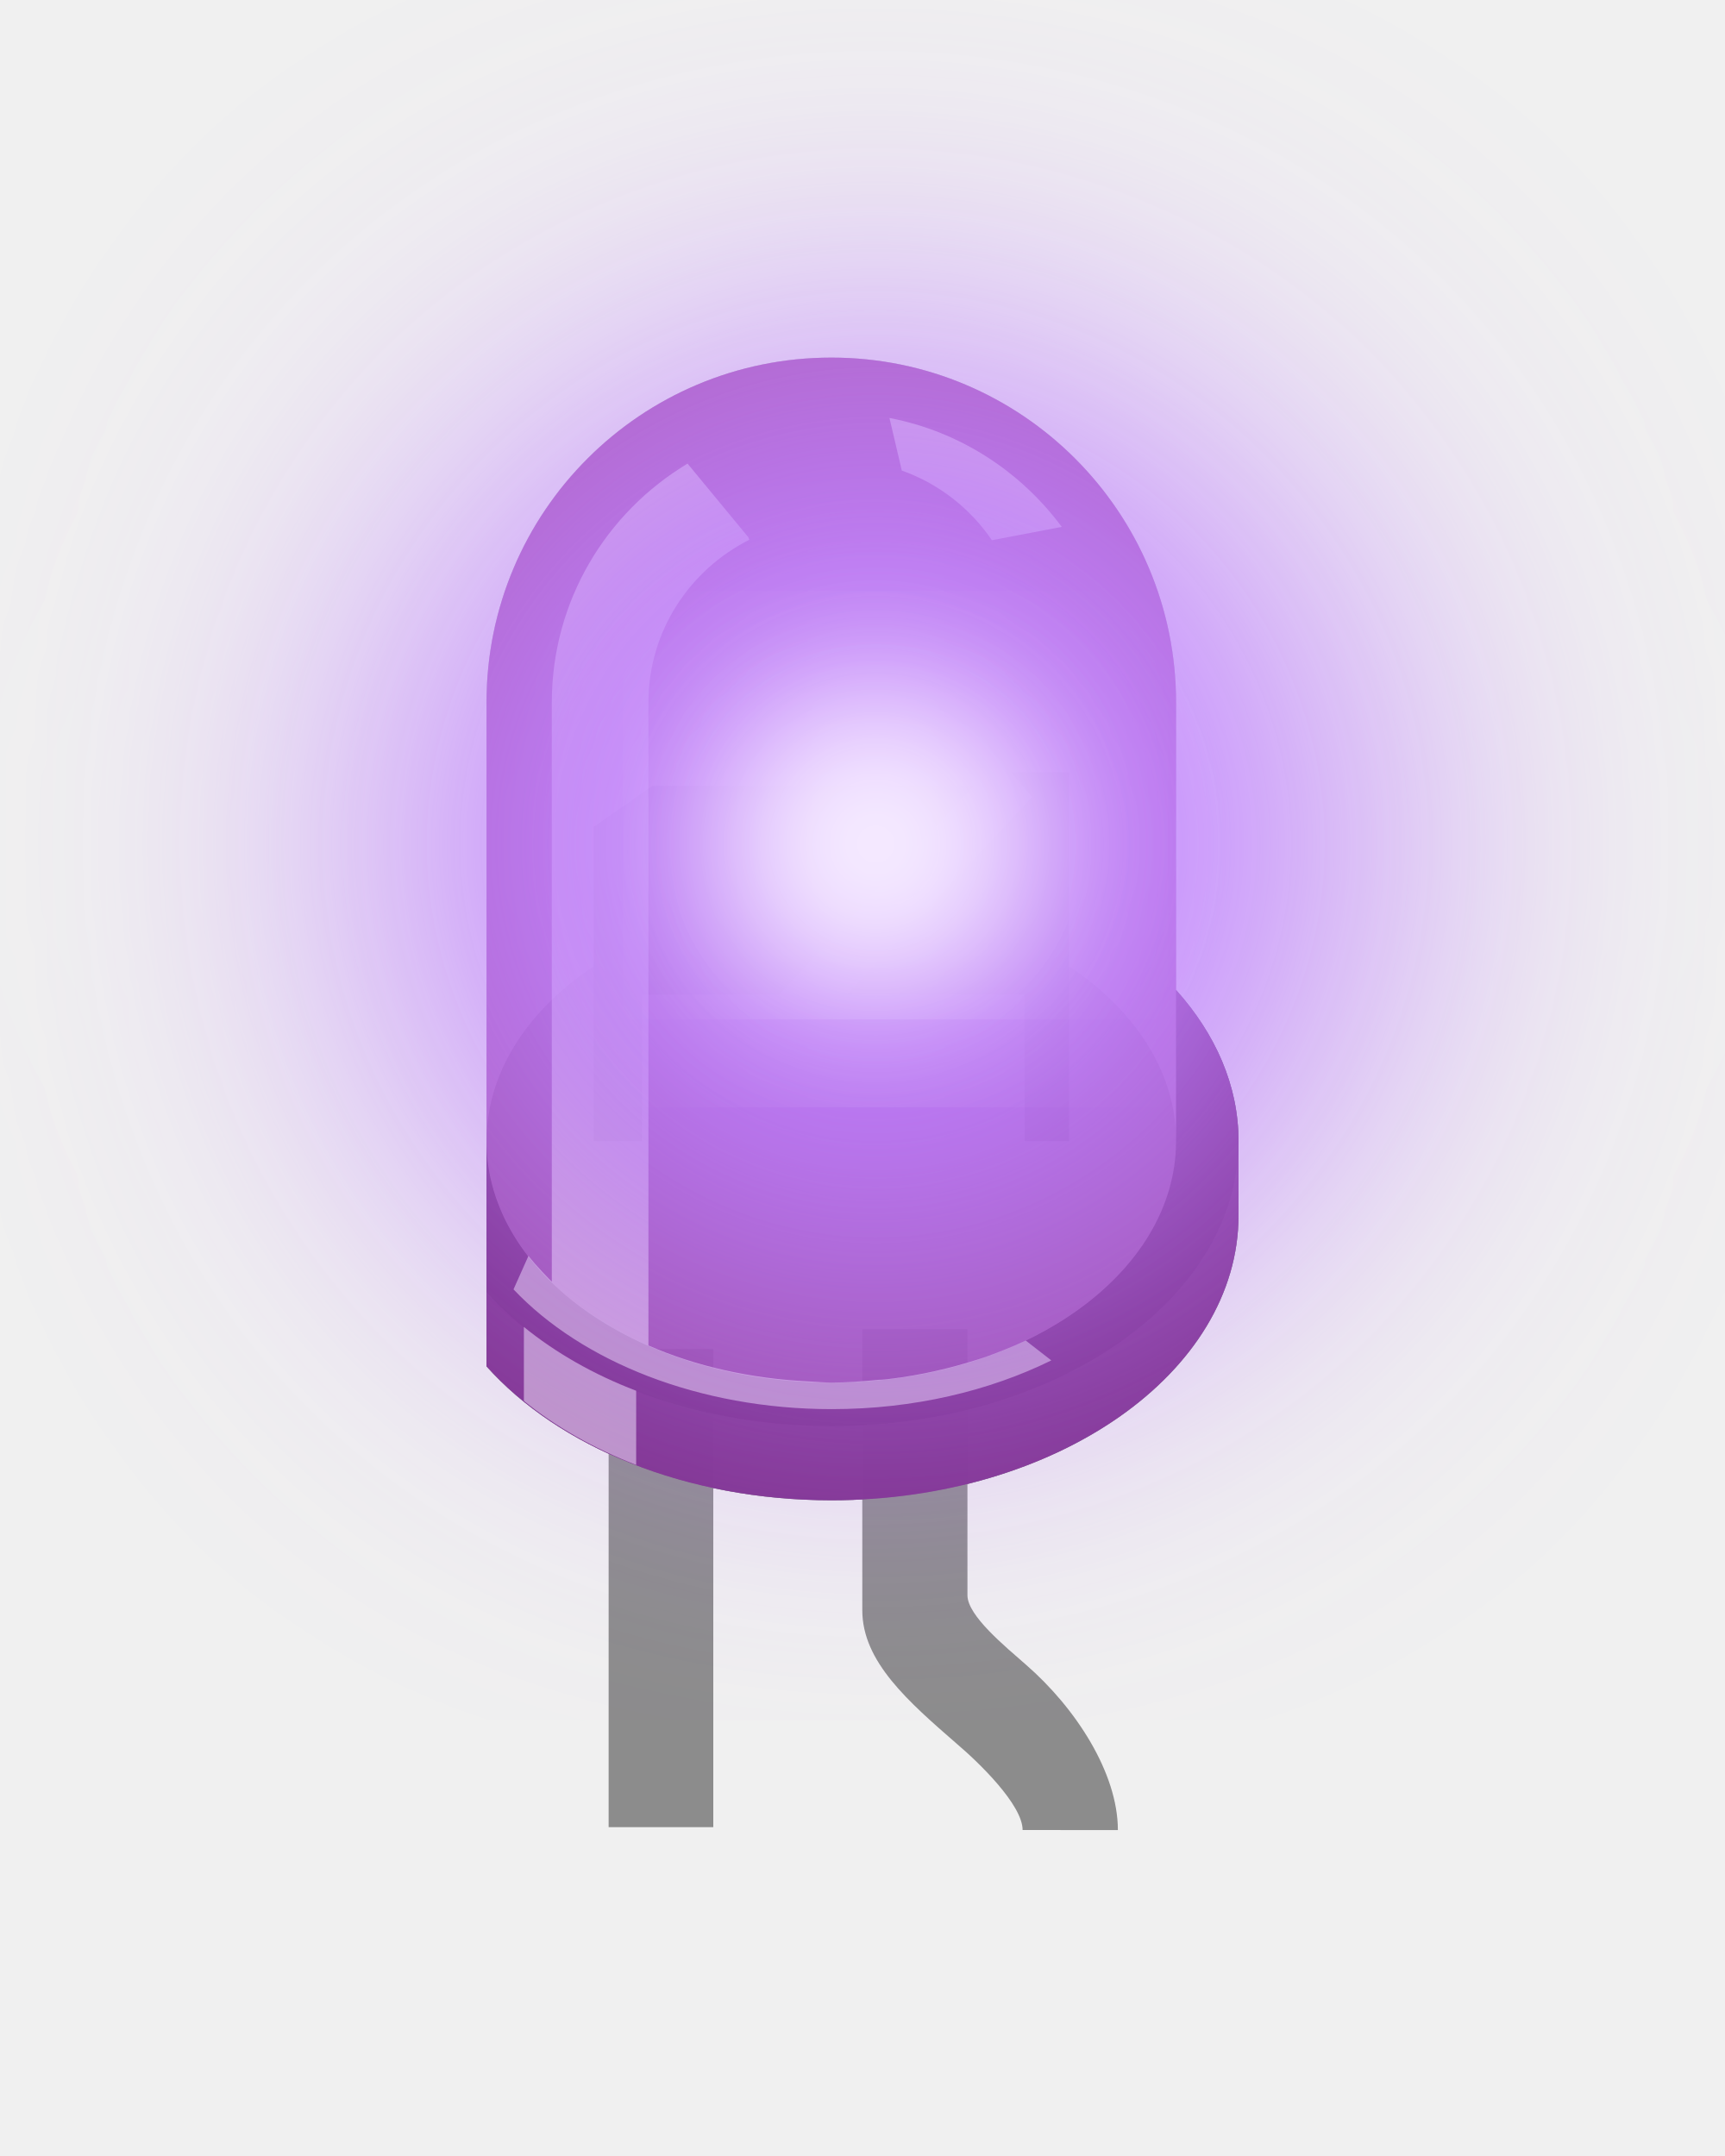
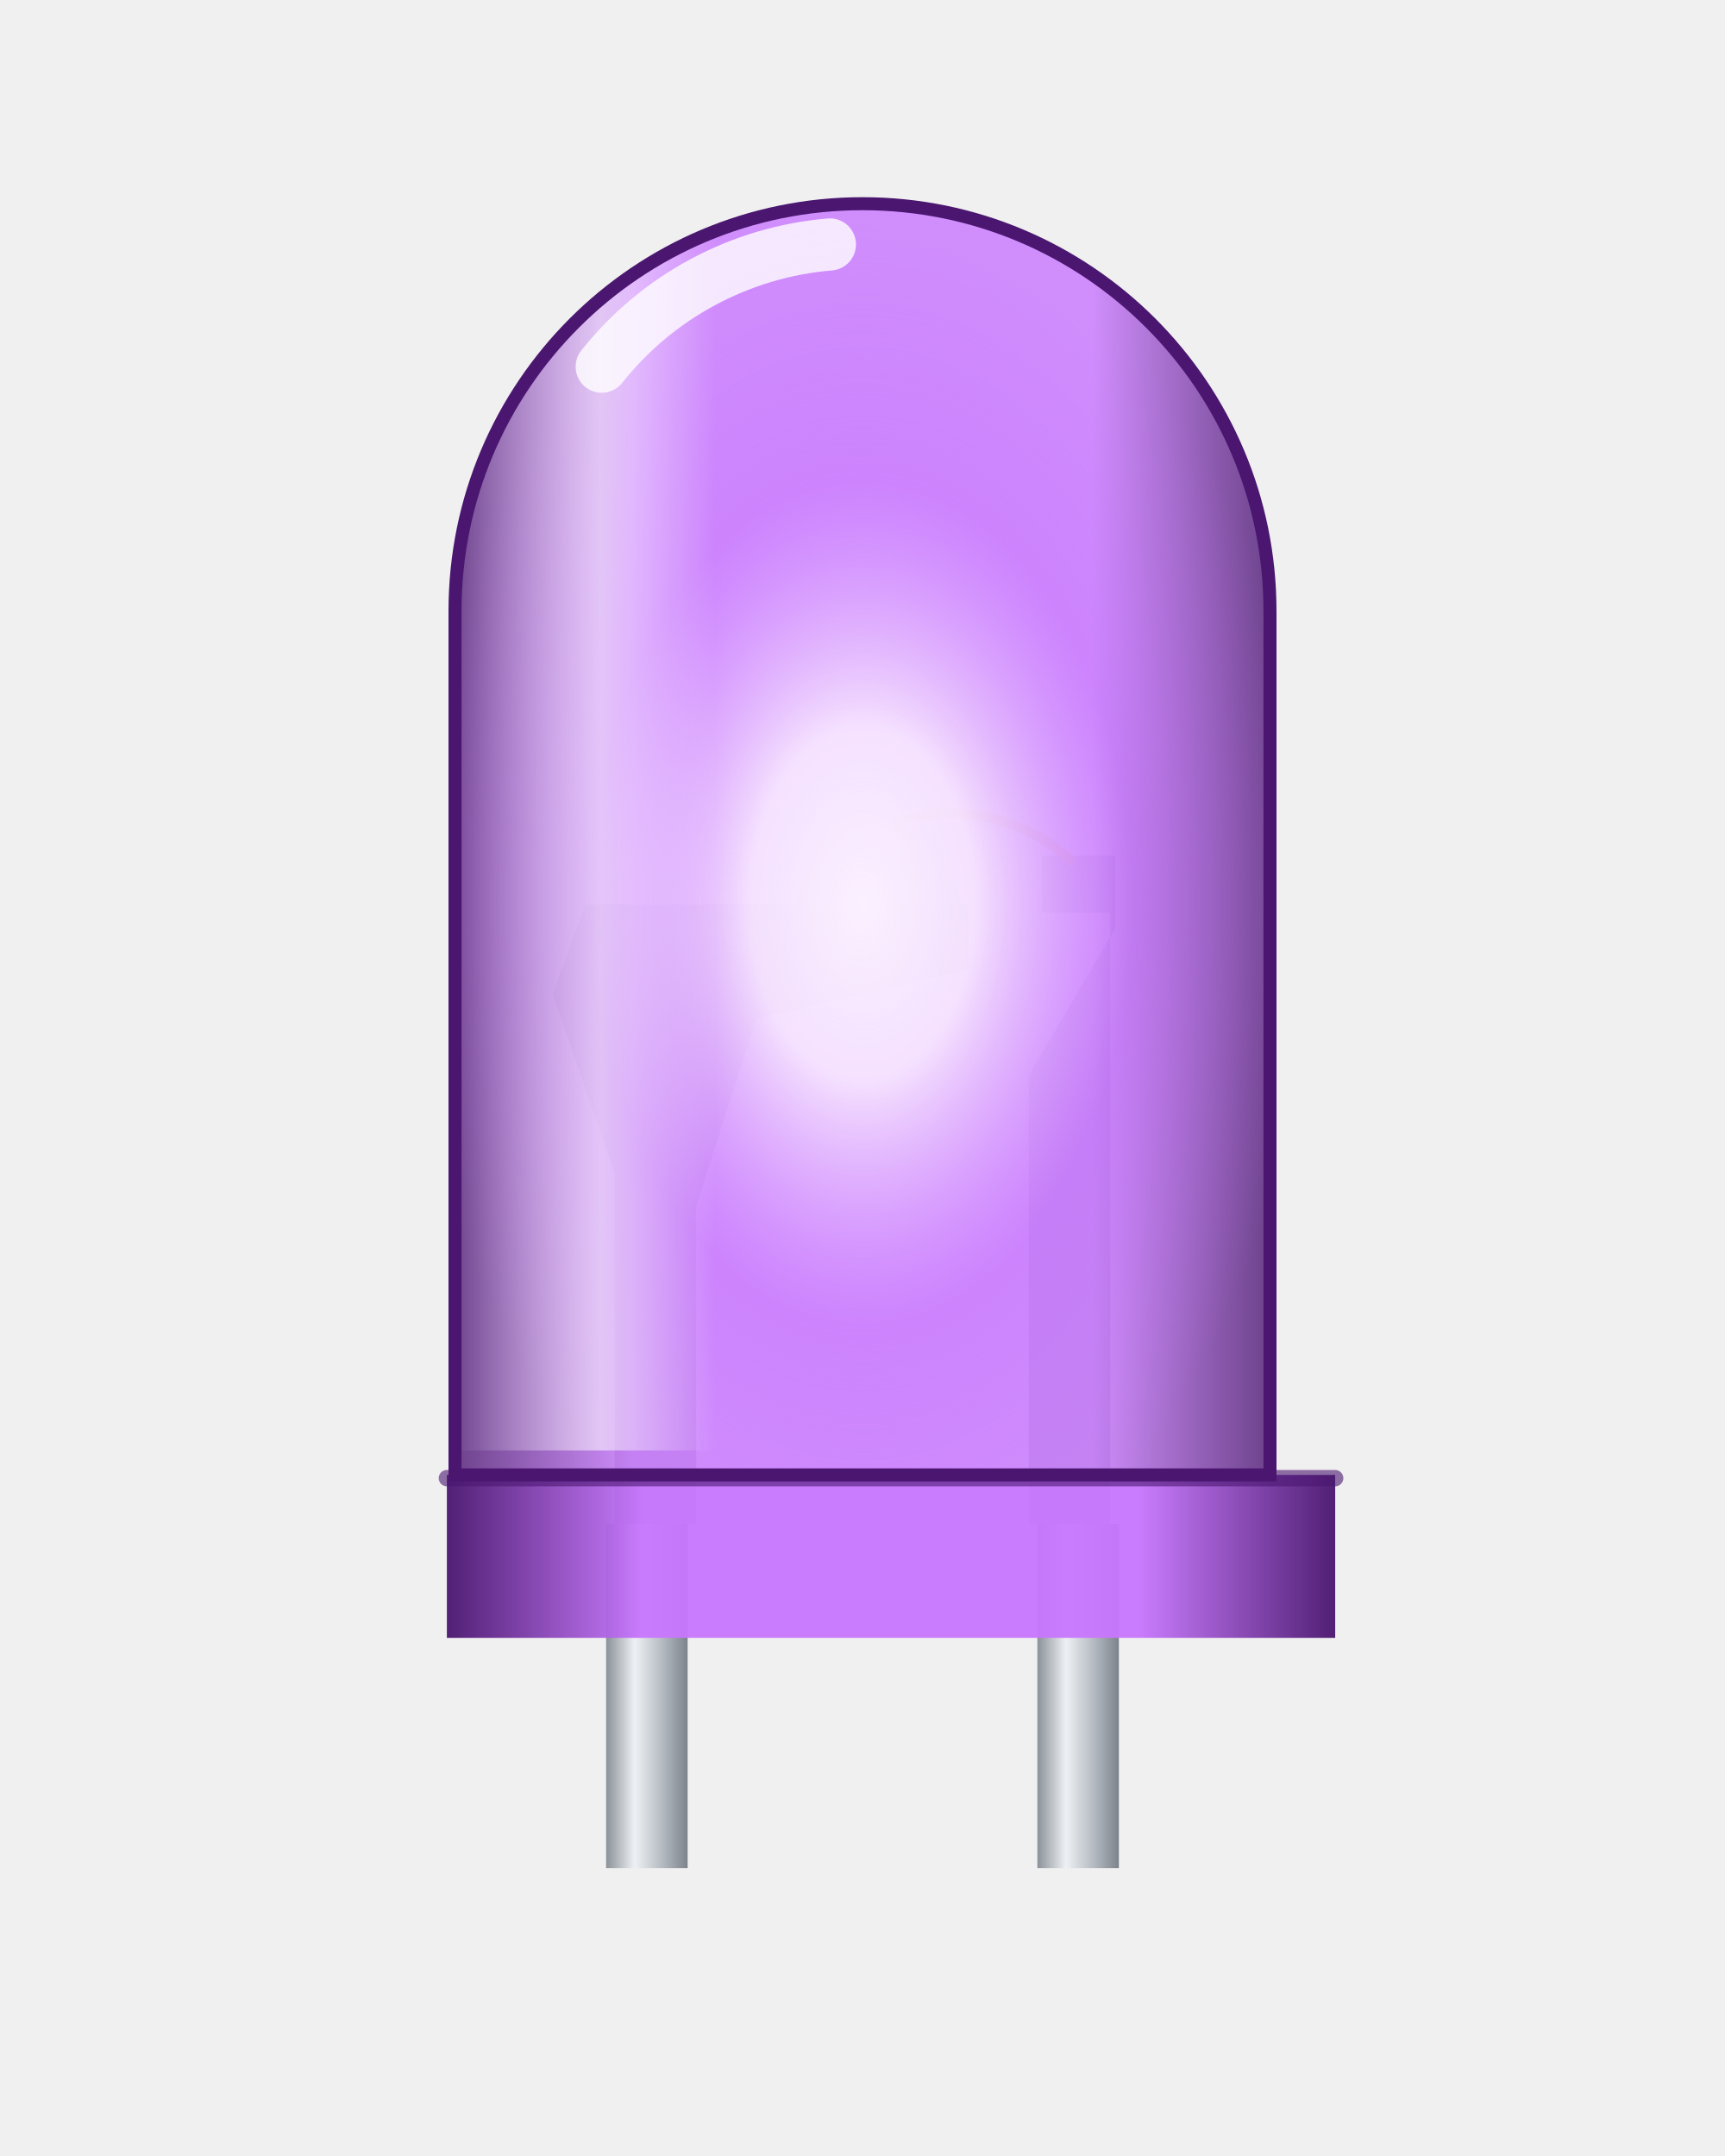
- <svg xmlns="http://www.w3.org/2000/svg" width="40" height="50" version="1.2" viewBox="-10 -5 35.456 39.618" transform="scale(1 1)">
-   <filter id="light1" x="-0.8" y="-0.8" height="2.2" width="2.8">
-     <feGaussianBlur stdDeviation="2" />
-   </filter>
-   <filter id="light2" x="-0.8" y="-0.8" height="2.2" width="2.8">
-     <feGaussianBlur stdDeviation="4" />
-   </filter>
-   <rect x="2.51" y="20.382" width="2.151" height="9.827" fill="#8c8c8c" />
-   <path d="m12.977 30.269c0-1.174-0.868-2.513-1.892-3.402-0.416-0.367-1.2-1.002-1.2-1.425v-5.471h-2.161v5.78c0 1.058 0.948 1.879 1.946 2.748 0.444 0.376 1.349 1.25 1.349 1.769" fill="#8c8c8c" />
-   <path d="m14.173 13.001v-5.913c0-3.913-3.168-7.088-7.085-7.088-3.913 0-7.088 3.169-7.088 7.088v13.649c1.474 1.651 4.097 2.753 7.088 2.753 4.62 0 8.369-2.618 8.369-5.859v-1.524c-7.4e-4 -1.143-0.474-2.204-1.283-3.106z" opacity=".3" />
-   <path d="m14.173 13.001v-5.913c0-3.913-3.168-7.088-7.085-7.088-3.913 0-7.088 3.169-7.088 7.088v13.649c1.474 1.651 4.097 2.753 7.088 2.753 4.62 0 8.369-2.618 8.369-5.859v-1.524c-7.4e-4 -1.143-0.474-2.204-1.283-3.106z" fill="#e6e6e6" opacity=".5" />
-   <path d="m14.173 13.001v3.105c0 2.739-3.166 4.965-7.085 4.965-3.913 2e-5 -7.088-2.219-7.088-4.965v4.63c1.474 1.652 4.097 2.753 7.088 2.753 4.62 0 8.369-2.618 8.369-5.859l-4e-5 -1.524c-7e-4 -1.142-0.474-2.203-1.283-3.105z" fill="#d1d1d1" opacity=".9" />
-   <g>
-     <path d="m14.173 13.001v3.105c0 2.739-3.166 4.965-7.085 4.965-3.913 2e-5 -7.088-2.219-7.088-4.965v4.63c1.474 1.652 4.097 2.753 7.088 2.753 4.62 0 8.369-2.618 8.369-5.859l-4e-5 -1.524c-7e-4 -1.142-0.474-2.203-1.283-3.105z" opacity=".7" />
-     <path d="m14.173 13.001v3.105c0 2.739-3.166 4.965-7.085 4.965-3.913 2e-5 -7.088-2.219-7.088-4.965v3.105c1.474 1.65 4.097 2.753 7.088 2.753 4.62 0 8.369-2.618 8.369-5.859-7.4e-4 -1.141-0.474-2.203-1.283-3.105z" opacity=".25" />
-     <ellipse cx="7.088" cy="16.106" rx="7.087" ry="4.961" opacity=".25" />
-   </g>
-   <polygon points="2.203 16.107 3.196 16.107 3.196 13.095 6.016 13.095 10.012 8.805 3.407 8.805 2.203 9.648" fill="#666666" />
-   <polygon points="11.215 9.034 7.412 13.095 11.06 13.095 11.06 16.107 11.974 16.107 11.974 8.524 10.778 8.524" fill="#666666" />
-   <path d="m14.173 13.001v-5.913c0-3.913-3.168-7.088-7.085-7.088-3.913 0-7.088 3.169-7.088 7.088v13.649c1.474 1.651 4.097 2.753 7.088 2.753 4.62 0 8.369-2.618 8.369-5.859v-1.524c-7.4e-4 -1.143-0.474-2.204-1.283-3.106z" opacity=".65" fill="#9C27B0" />
-   <g fill="#ffffff">
-     <path d="m10.388 3.754 1.436-0.274c-0.842-1.132-2.082-1.958-3.542-2.239l0.254 1.081c0.764 0.271 1.407 0.78 1.851 1.431z" opacity=".5" />
-     <path d="m0.768 19.926v1.52c0.649 0.529 1.433 0.976 2.308 1.317v-1.525c-0.878-0.336-1.657-0.782-2.308-1.312z" opacity=".5" />
-     <path d="m11.073 20.21c-0.256 0.122-0.53 0.23-0.806 0.33-0.058 0.019-0.117 0.04-0.178 0.058-0.564 0.179-1.161 0.319-1.795 0.395-0.075 0.009-0.151 0.019-0.225 0.019-0.32 0.03-0.644 0.058-0.971 0.058-0.148 0-0.307-0.015-0.472-0.024-1.2-0.057-2.331-0.315-3.298-0.739l-2e-5 -8.389v-4.825c0-1.471 0.848-2.729 2.074-3.349l-0.022-0.053-1.248-1.512c-1.67 1.003-2.79 2.822-2.79 4.912v11.905c-0.05-0.05-0.308-0.309-0.48-0.53l-0.307 0.688c1.401 1.482 3.809 2.462 6.543 2.462 1.68 0 3.237-0.374 4.511-1.002l-0.527-0.409-0.01 0.007z" opacity=".5" />
-   </g>
-   <g class="light" style="display: ">
-     <ellipse cx="8" cy="10" rx="10" ry="10" filter="url(#light2)" fill="#c080ff" style="opacity: 1" />
-     <ellipse cx="8" cy="10" rx="2" ry="2" fill="white" filter="url(#light1)" />
-     <ellipse cx="8" cy="10" rx="3" ry="3" fill="white" filter="url(#light1)" style="opacity: 1" />
-   </g>
+ <svg xmlns="http://www.w3.org/2000/svg" version="1.1" width="40px" height="50px" viewBox="0 0 40 50">
+   <defs>
+     <linearGradient id="luz" x1="0" y1="0" x2="0" y2="1">
+       <stop offset="0" stop-color="#ffffff" stop-opacity="0.16" />
+       <stop offset="0.45" stop-color="#ffffff" stop-opacity="0" />
+       <stop offset="1" stop-color="#000000" stop-opacity="0.22" />
+     </linearGradient>
+     <linearGradient id="metal" x1="0" y1="0" x2="0" y2="1">
+       <stop offset="0" stop-color="#f4f6f8" />
+       <stop offset="0.5" stop-color="#b9bfc6" />
+       <stop offset="1" stop-color="#868d95" />
+     </linearGradient>
+     <linearGradient id="metal-h" x1="0" y1="0" x2="1" y2="0">
+       <stop offset="0" stop-color="#8a9199" />
+       <stop offset="0.35" stop-color="#eef1f4" />
+       <stop offset="0.7" stop-color="#b3b9c0" />
+       <stop offset="1" stop-color="#7c838b" />
+     </linearGradient>
+     <radialGradient id="lata" cx="0.4" cy="0.38" r="0.66">
+       <stop offset="0" stop-color="#f6f8fa" />
+       <stop offset="0.6" stop-color="#c3c9cf" />
+       <stop offset="1" stop-color="#8c939b" />
+     </radialGradient>
+     <linearGradient id="plastico" x1="0" y1="0" x2="0" y2="1">
+       <stop offset="0" stop-color="#3a3c40" />
+       <stop offset="1" stop-color="#16171a" />
+     </linearGradient>
+     <linearGradient id="ouro" x1="0" y1="0" x2="0" y2="1">
+       <stop offset="0" stop-color="#f4dc8c" />
+       <stop offset="1" stop-color="#b88a2c" />
+     </linearGradient>
+     <linearGradient id="epoxi" x1="0" y1="0" x2="1" y2="0">
+       <stop offset="0" stop-color="#4a1670" />
+       <stop offset="0.22" stop-color="#c876ff" />
+       <stop offset="0.5" stop-color="#c876ff" />
+       <stop offset="0.78" stop-color="#c876ff" />
+       <stop offset="1" stop-color="#4a1670" />
+     </linearGradient>
+     <linearGradient id="reflexo" x1="0" y1="0" x2="1" y2="0">
+       <stop offset="0" stop-color="#ffffff" stop-opacity="0" />
+       <stop offset="0.18" stop-color="#ffffff" stop-opacity="0.55" />
+       <stop offset="0.32" stop-color="#ffffff" stop-opacity="0" />
+       <stop offset="1" stop-color="#ffffff" stop-opacity="0" />
+     </linearGradient>
+     <radialGradient id="luzdentro" cx="0.5" cy="0.55" r="0.55">
+       <stop offset="0" stop-color="#fbf0ff" stop-opacity="1" />
+       <stop offset="0.25" stop-color="#fbf0ff" stop-opacity="0.85" />
+       <stop offset="0.6" stop-color="#c876ff" stop-opacity="0.45" />
+       <stop offset="1" stop-color="#c876ff" stop-opacity="0" />
+     </radialGradient>
+   </defs>
+   <rect x="14.055" y="35.339" width="1.89" height="7.984" fill="url(#metal-h)" />
+   <rect x="24.055" y="35.339" width="1.89" height="7.984" fill="url(#metal-h)" />
+   <path d="M14.255 35.339 L14.255 27.213 L12.819 23.055 L13.575 20.976 L22.457 20.976 L22.457 22.488 L17.543 23.622 L16.145 27.969 L16.145 35.339 Z" fill="#9da3aa" fill-opacity="0.75" />
+   <path d="M18.413 20.976 L22.343 20.976 L21.663 19.351 L19.093 19.351 Z" fill="#c7ccd2" fill-opacity="0.8" />
+   <path d="M23.855 35.339 L23.855 24.945 L25.858 21.543 L25.858 19.843 L24.157 19.843 L24.157 21.165 L25.745 21.165 L25.745 35.339 Z" fill="#9da3aa" fill-opacity="0.7" />
+   <path d="M20.68 19.087 A4.157 4.157 0 0 1 24.913 20.031" fill="none" stroke="#e3c46a" stroke-width="0.227" stroke-opacity="0.9" />
+   <rect x="20.076" y="19.049" width="1.209" height="0.831" fill="#fff6dc" />
+   <path d="M10.551 34.205 L10.551 14.173 A9.449 9.449 0 0 1 29.449 14.173 L29.449 34.205 Z" fill="url(#epoxi)" fill-opacity="0.8" />
+   <path d="M10.551 34.205 L10.551 14.173 A9.449 9.449 0 0 1 29.449 14.173 L29.449 34.205 Z" fill="url(#luzdentro)" />
+   <path d="M10.362 34.205 L30.961 34.205 L30.961 37.984 L10.362 37.984 Z" fill="url(#epoxi)" fill-opacity="0.95" />
+   <path d="M10.362 34.28 L30.961 34.28" fill="none" stroke="#4a1670" stroke-width="0.378" stroke-linecap="round" stroke-opacity="0.6" />
+   <path d="M10.551 33.638 L10.551 14.173 A9.449 9.449 0 0 1 29.449 14.173 L29.449 33.638 Z" fill="url(#reflexo)" />
+   <path d="M13.953 8.504 A7.559 7.559 0 0 1 19.244 5.669" fill="none" stroke="#ffffff" stroke-width="1.209" stroke-linecap="round" stroke-opacity="0.8" />
+   <path d="M10.551 34.205 L10.551 14.173 A9.449 9.449 0 0 1 29.449 14.173 L29.449 34.205 Z" fill="none" stroke="#4a1670" stroke-width="0.302" />
</svg>
